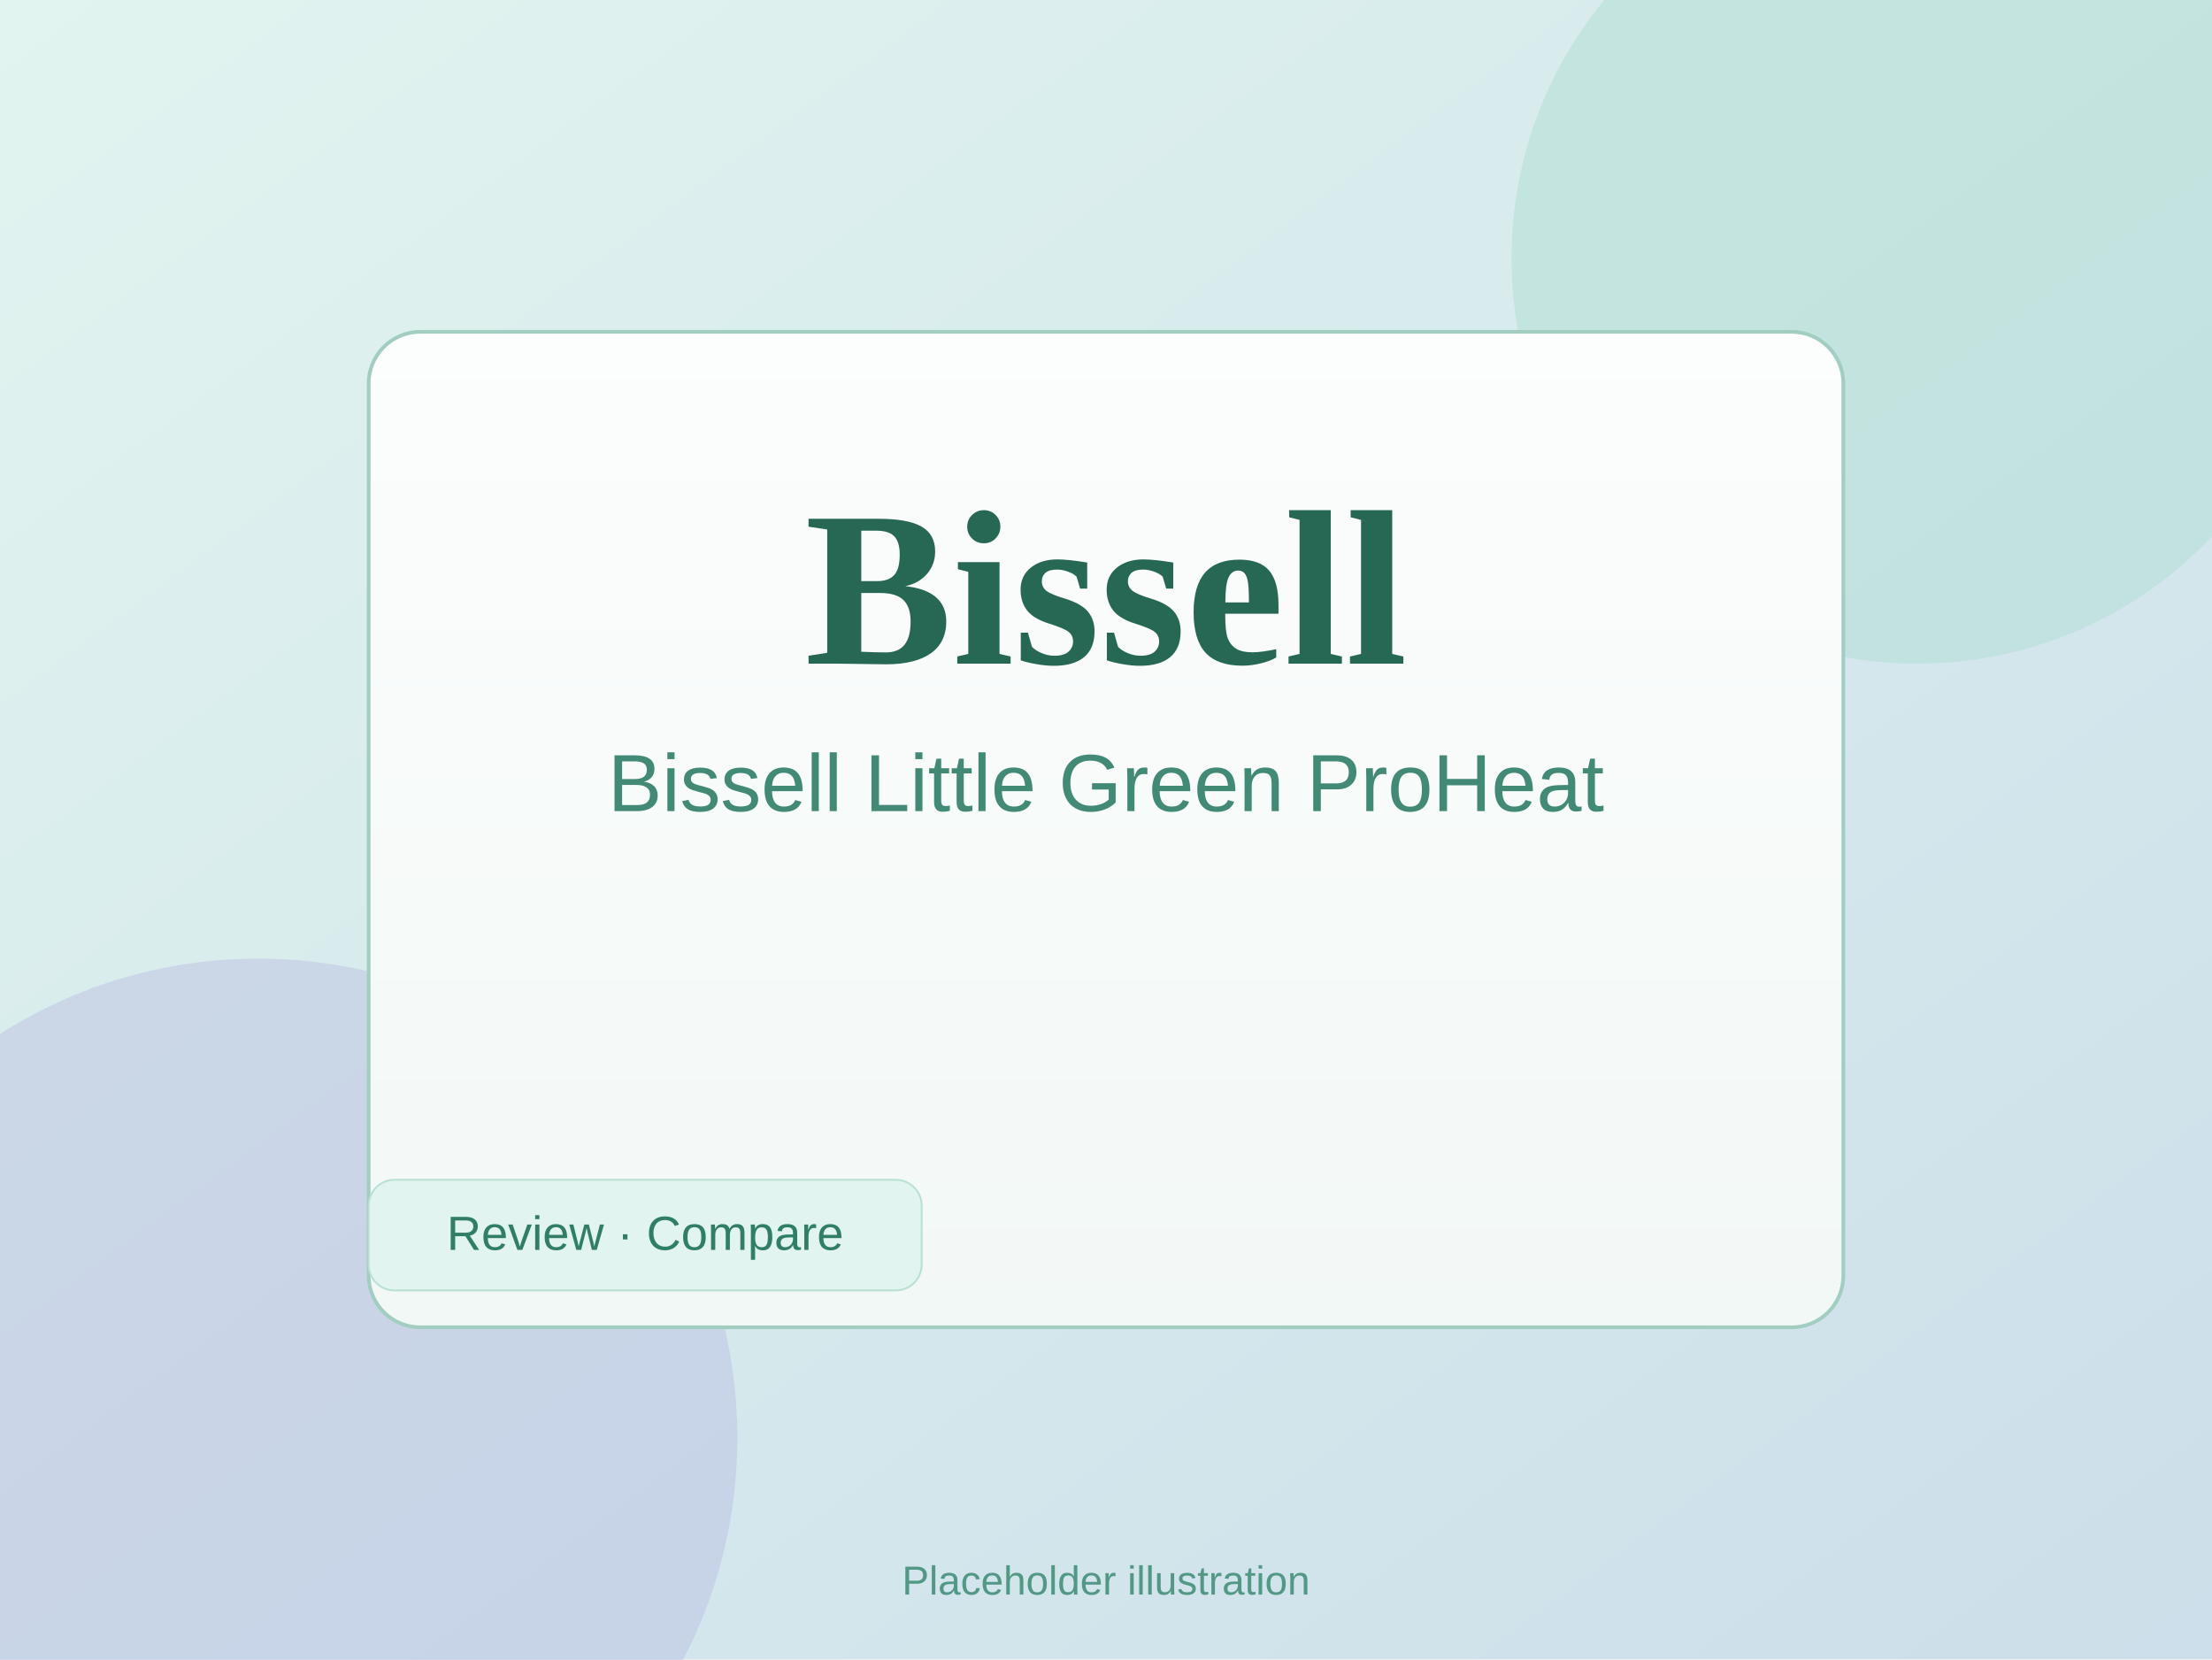
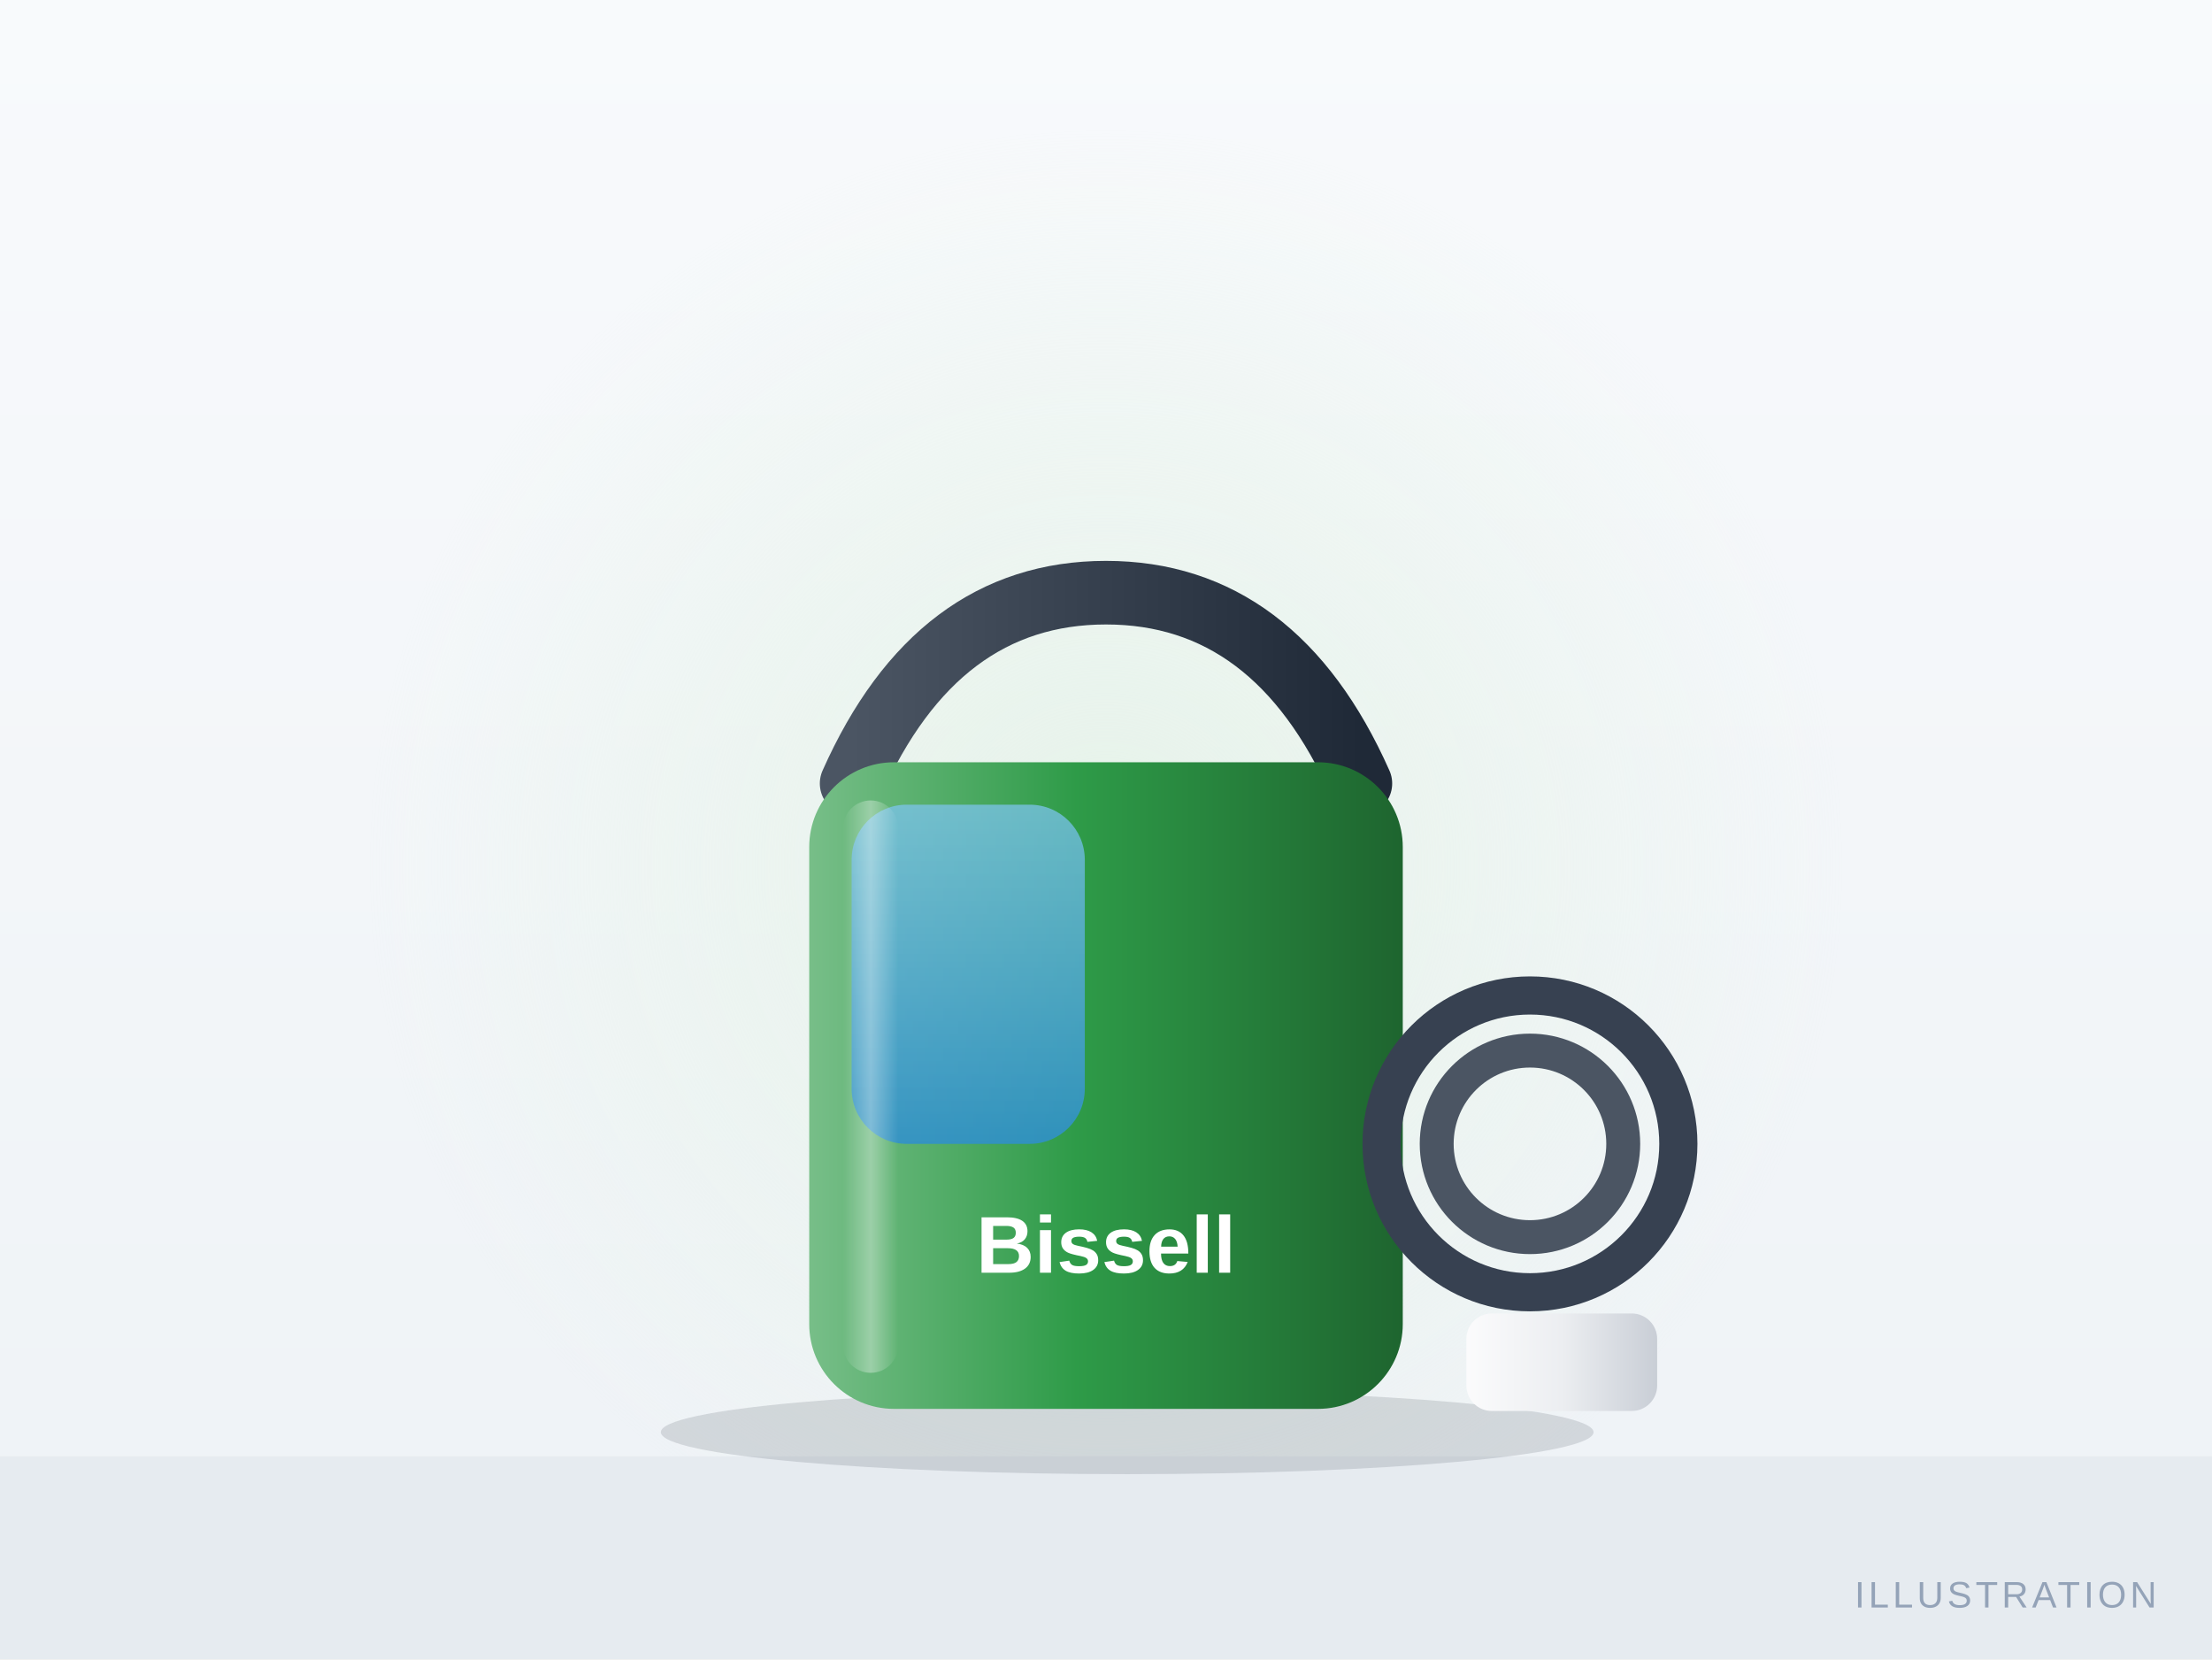
- <svg xmlns="http://www.w3.org/2000/svg" width="1200" height="900" viewBox="0 0 1200 900" role="img" aria-label="Bissell Little Green ProHeat — placeholder image">
+ <svg xmlns="http://www.w3.org/2000/svg" width="1200" height="900" viewBox="0 0 1200 900" role="img" aria-label="Illustration of the Bissell Little Green ProHeat">
  <defs>
-     <linearGradient id="bg" x1="0" y1="0" x2="1" y2="1">
-       <stop offset="0" stop-color="hsl(163, 48%, 92%)" />
-       <stop offset="1" stop-color="hsl(203, 42%, 86%)" />
+     <linearGradient id="g-bg" x1="0" y1="0" x2="0" y2="1">
+       <stop offset="0" stop-color="#f8fafc" />
+       <stop offset="1" stop-color="#eef2f6" />
    </linearGradient>
-     <linearGradient id="card" x1="0" y1="0" x2="0" y2="1">
-       <stop offset="0" stop-color="hsl(163, 34%, 99%)" />
-       <stop offset="1" stop-color="hsl(163, 30%, 96%)" />
+     <radialGradient id="g-halo" cx="0.5" cy="0.5" r="0.5">
+       <stop offset="0" stop-color="#e6f3e9" />
+       <stop offset="1" stop-color="#e6f3e9" stop-opacity="0" />
+     </radialGradient>
+     <linearGradient id="g-body" x1="0" y1="0" x2="1" y2="0">
+       <stop offset="0" stop-color="#77be88" />
+       <stop offset="0.45" stop-color="#2e9b48" />
+       <stop offset="1" stop-color="#1e652f" />
+     </linearGradient>
+     <linearGradient id="g-plastic" x1="0" y1="0" x2="1" y2="0">
+       <stop offset="0" stop-color="#fbfbfc" />
+       <stop offset="0.5" stop-color="#eceef1" />
+       <stop offset="1" stop-color="#c9ced6" />
+     </linearGradient>
+     <linearGradient id="g-dark" x1="0" y1="0" x2="1" y2="0">
+       <stop offset="0" stop-color="#4b5563" />
+       <stop offset="1" stop-color="#1f2937" />
+     </linearGradient>
+     <linearGradient id="g-metal" x1="0" y1="0" x2="1" y2="0">
+       <stop offset="0" stop-color="#f3f4f6" />
+       <stop offset="0.5" stop-color="#a7adb7" />
+       <stop offset="1" stop-color="#d7dbe0" />
+     </linearGradient>
+     <linearGradient id="g-clear" x1="0" y1="0" x2="1" y2="0">
+       <stop offset="0" stop-color="#ffffff" stop-opacity="0.85" />
+       <stop offset="1" stop-color="#e6f3e9" stop-opacity="0.55" />
+     </linearGradient>
+     <linearGradient id="g-water" x1="0" y1="0" x2="0" y2="1">
+       <stop offset="0" stop-color="#7cc4ec" stop-opacity="0.75" />
+       <stop offset="1" stop-color="#2f8fcf" stop-opacity="0.85" />
+     </linearGradient>
+     <linearGradient id="g-shine" x1="0" y1="0" x2="1" y2="0">
+       <stop offset="0" stop-color="#ffffff" stop-opacity="0" />
+       <stop offset="0.5" stop-color="#ffffff" stop-opacity="0.35" />
+       <stop offset="1" stop-color="#ffffff" stop-opacity="0" />
    </linearGradient>
  </defs>
-   <rect width="1200" height="900" fill="url(#bg)" />
-   <circle cx="1040" cy="140" r="220" fill="hsl(163, 40%, 78%)" opacity="0.5" />
-   <circle cx="140" cy="780" r="260" fill="hsl(233, 40%, 80%)" opacity="0.45" />
-   <rect x="200" y="180" rx="28" width="800" height="540" fill="url(#card)" stroke="hsl(163, 30%, 72%)" stroke-width="2" />
-   <text x="600" y="360" text-anchor="middle" font-family="Georgia, 'Times New Roman', serif" font-size="120" font-weight="700" fill="hsl(163, 45%, 28%)">Bissell</text>
-   <text x="600" y="440" text-anchor="middle" font-family="Arial, Helvetica, sans-serif" font-size="44" fill="hsl(163, 35%, 40%)">Bissell Little Green ProHeat</text>
-   <rect x="200" y="640" rx="14" width="300" height="60" fill="hsl(163, 45%, 92%)" stroke="hsl(163, 40%, 80%)" />
-   <text x="350" y="678" text-anchor="middle" font-family="Arial, Helvetica, sans-serif" font-size="26" fill="hsl(163, 45%, 34%)">Review · Compare</text>
-   <text x="600" y="865" text-anchor="middle" font-family="Arial, Helvetica, sans-serif" font-size="22" fill="hsl(163, 30%, 46%)">Placeholder illustration</text>
+   <rect width="1200" height="900" fill="url(#g-bg)" />
+   <circle cx="600" cy="470" r="400" fill="url(#g-halo)" />
+   <rect x="0" y="790" width="1200" height="110" fill="#e6ebf0" />
+   <g transform="translate(600 770) scale(1.15) translate(-600 -770)">
+     <ellipse cx="610" cy="776" rx="220" ry="19.8" fill="#0f172a" opacity="0.13" />
+     <path d="M480 470 Q520 380 600 380 Q680 380 720 470" stroke="url(#g-dark)" stroke-width="30" fill="none" stroke-linecap="round" />
+     <rect x="460" y="460" width="280" height="305" rx="40" fill="url(#g-body)" />
+     <rect x="480" y="480" width="110" height="160" rx="26" fill="url(#g-water)" />
+     <rect x="476" y="478" width="26" height="270" rx="13" fill="url(#g-shine)" />
+     <circle cx="800" cy="640" r="70" fill="none" stroke="#374151" stroke-width="18" />
+     <circle cx="800" cy="640" r="44" fill="none" stroke="#4b5563" stroke-width="16" />
+     <rect x="770" y="720" width="90" height="46" rx="12" fill="url(#g-plastic)" />
+     <text x="600" y="690" text-anchor="middle" dominant-baseline="middle" font-family="Arial, Helvetica, sans-serif" font-weight="700" font-size="38.0" fill="#ffffff">Bissell</text>
+   </g>
+   <text x="1170" y="872" text-anchor="end" font-family="Arial, Helvetica, sans-serif" font-size="20" letter-spacing="2" fill="#94a3b8">ILLUSTRATION</text>
</svg>
